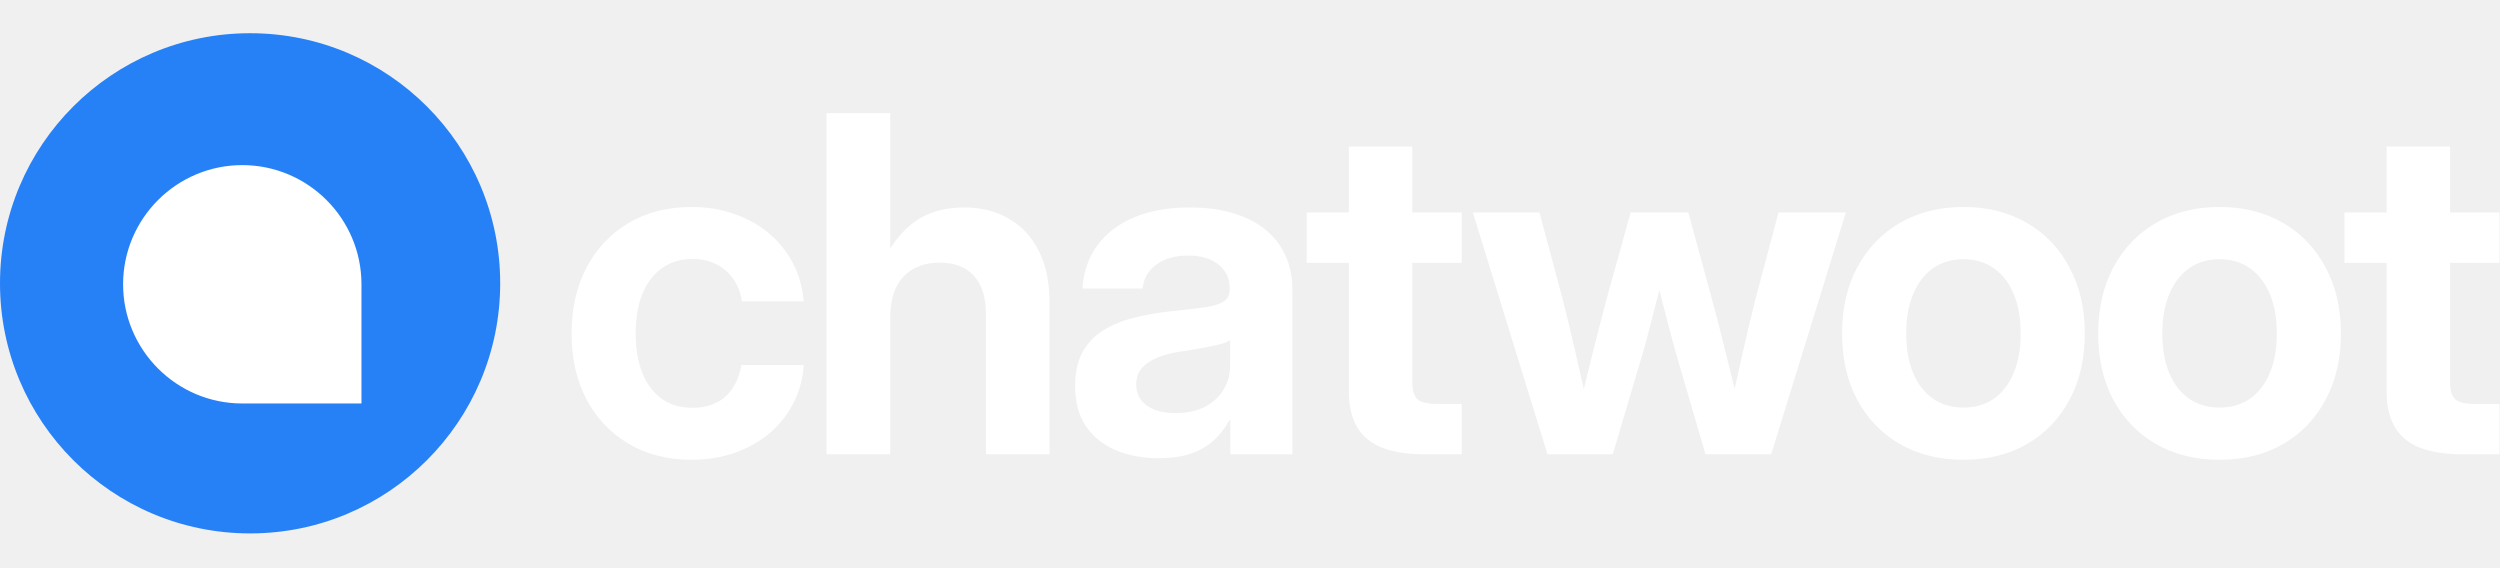
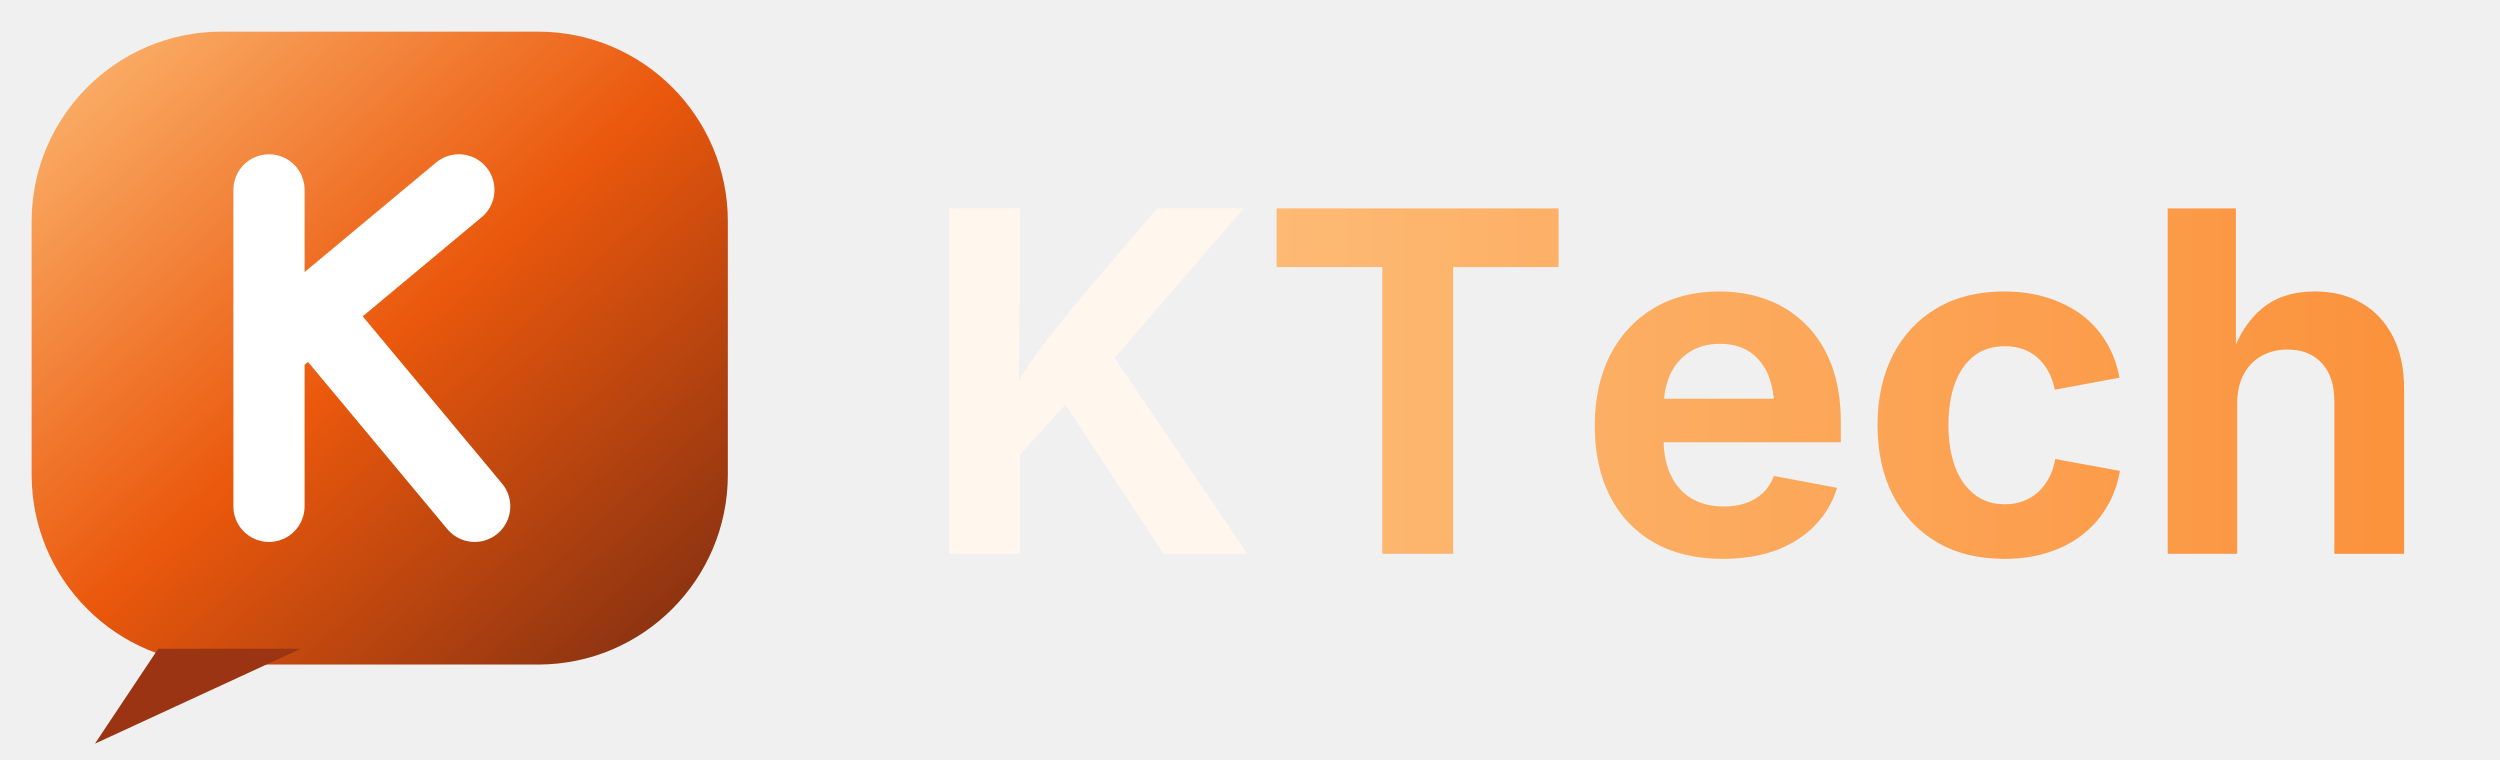
- <svg xmlns="http://www.w3.org/2000/svg" width="2559" height="581" viewBox="0 0 2559 581" fill="none">
-   <path d="M256 546C397.385 546 512 431.385 512 290C512 148.615 397.385 34 256 34C114.615 34 0 148.615 0 290C0 431.385 114.615 546 256 546Z" fill="#2781F6" />
-   <path d="M367 410H247.99C182.388 410 129 356.608 129 290.989C129 225.392 182.388 172 247.992 172C313.612 172 367 225.392 367 290.989V410Z" fill="white" stroke="white" stroke-width="6" />
-   <path d="M707.875 470.625C683.5 470.625 662.016 465.156 643.422 454.219C624.984 443.281 610.609 428.125 600.297 408.75C590.141 389.375 585.062 366.953 585.062 341.484C585.062 316.016 590.141 293.516 600.297 273.984C610.609 254.453 624.984 239.219 643.422 228.281C662.016 217.344 683.5 211.875 707.875 211.875C723.812 211.875 738.5 214.297 751.938 219.141C765.531 223.828 777.328 230.469 787.328 239.062C797.484 247.656 805.609 257.812 811.703 269.531C817.797 281.25 821.469 294.219 822.719 308.438H759.438C758.5 301.875 756.625 296.016 753.812 290.859C751.156 285.547 747.641 281.016 743.266 277.266C739.047 273.359 734.047 270.391 728.266 268.359C722.641 266.172 716.156 265.078 708.812 265.078C696.781 265.078 686.391 268.203 677.641 274.453C668.891 280.703 662.172 289.531 657.484 300.938C652.953 312.344 650.688 325.859 650.688 341.484C650.688 356.953 652.953 370.391 657.484 381.797C662.172 393.203 668.812 402.031 677.406 408.281C686.156 414.375 696.625 417.422 708.812 417.422C716.156 417.422 722.641 416.406 728.266 414.375C733.891 412.344 738.734 409.453 742.797 405.703C747.016 401.797 750.453 397.188 753.109 391.875C755.766 386.406 757.719 380.312 758.969 373.594H822.719C821.781 387.656 818.266 400.625 812.172 412.5C806.234 424.219 798.188 434.453 788.031 443.203C777.875 451.797 766 458.516 752.406 463.359C738.812 468.203 723.969 470.625 707.875 470.625ZM911.209 326.484V465H846.053V115.781H911.209V281.25H898.319C906.288 259.375 917.459 242.422 931.834 230.391C946.366 218.359 964.725 212.344 986.913 212.344C1004.41 212.344 1019.65 216.172 1032.62 223.828C1045.74 231.328 1055.98 242.344 1063.32 256.875C1070.66 271.406 1074.33 289.141 1074.33 310.078V465H1009.18V321.562C1009.18 304.219 1005.04 291.094 996.756 282.188C988.631 273.281 977.069 268.828 962.069 268.828C952.069 268.828 943.241 270.859 935.584 274.922C927.928 278.984 921.913 285.234 917.538 293.672C913.319 302.109 911.209 313.047 911.209 326.484ZM1185.79 468.984C1169.39 468.984 1154.78 466.25 1141.97 460.781C1129.15 455.312 1119 447.109 1111.5 436.172C1104.15 425.234 1100.48 411.562 1100.48 395.156C1100.48 381.094 1103.06 369.453 1108.22 360.234C1113.53 350.859 1120.64 343.438 1129.54 337.969C1138.61 332.344 1149 328.125 1160.72 325.312C1172.43 322.344 1184.62 320.156 1197.28 318.75C1212.59 317.188 1224.7 315.781 1233.61 314.531C1242.51 313.125 1248.92 311.094 1252.83 308.438C1256.73 305.781 1258.68 301.719 1258.68 296.25V294.609C1258.68 288.047 1256.97 282.344 1253.53 277.5C1250.09 272.5 1245.25 268.594 1239 265.781C1232.75 262.969 1225.17 261.562 1216.26 261.562C1207.36 261.562 1199.47 262.969 1192.59 265.781C1185.87 268.594 1180.48 272.578 1176.42 277.734C1172.51 282.734 1170.25 288.594 1169.62 295.312H1107.98C1109.08 278.438 1114.08 263.828 1122.98 251.484C1132.04 239.141 1144.54 229.531 1160.48 222.656C1176.58 215.781 1195.72 212.344 1217.9 212.344C1234.47 212.344 1249.23 214.297 1262.2 218.203C1275.33 222.109 1286.34 227.734 1295.25 235.078C1304.31 242.422 1311.18 251.328 1315.87 261.797C1320.56 272.109 1322.9 283.75 1322.9 296.719V465H1259.39V430.078H1258.45C1254.23 437.891 1248.92 444.766 1242.51 450.703C1236.26 456.484 1228.45 461.016 1219.08 464.297C1209.86 467.422 1198.76 468.984 1185.79 468.984ZM1203.14 422.812C1214.86 422.812 1224.86 420.703 1233.14 416.484C1241.58 412.109 1247.98 406.25 1252.36 398.906C1256.89 391.562 1259.15 383.281 1259.15 374.062V348.281C1257.12 349.531 1254.39 350.703 1250.95 351.797C1247.67 352.734 1243.68 353.672 1239 354.609C1234.47 355.547 1229.47 356.484 1224 357.422C1218.68 358.359 1213.14 359.219 1207.36 360C1199.23 361.25 1191.81 363.203 1185.09 365.859C1178.37 368.516 1172.98 372.109 1168.92 376.641C1165.01 381.016 1163.06 386.719 1163.06 393.75C1163.06 399.688 1164.7 404.922 1167.98 409.453C1171.42 413.828 1176.11 417.188 1182.04 419.531C1187.98 421.719 1195.01 422.812 1203.14 422.812ZM1496.24 217.5V269.062H1337.57V217.5H1496.24ZM1380.69 150H1445.61V390.703C1445.61 399.297 1447.33 405.234 1450.77 408.516C1454.21 411.797 1460.69 413.438 1470.22 413.438C1474.13 413.438 1478.66 413.438 1483.82 413.438C1489.13 413.438 1493.27 413.438 1496.24 413.438V465C1492.02 465 1486.32 465 1479.13 465C1472.1 465 1464.99 465 1457.8 465C1431.39 465 1411.94 459.766 1399.44 449.297C1386.94 438.828 1380.69 422.656 1380.69 400.781V150ZM1584.03 465L1507.62 217.5H1575.82L1599.73 307.031C1604.26 324.688 1608.63 342.891 1612.85 361.641C1617.07 380.391 1621.29 398.828 1625.51 416.953H1616.6C1621.13 398.828 1625.67 380.391 1630.2 361.641C1634.88 342.891 1639.57 324.688 1644.26 307.031L1669.1 217.5H1728.17L1752.54 307.031C1757.38 324.688 1762.07 342.891 1766.6 361.641C1771.13 380.391 1775.67 398.828 1780.2 416.953H1771.06C1775.43 398.828 1779.65 380.391 1783.71 361.641C1787.93 342.891 1792.23 324.688 1796.6 307.031L1820.51 217.5H1889.42L1813.01 465H1745.74L1716.45 364.688C1713.63 354.844 1710.9 344.844 1708.24 334.688C1705.59 324.375 1702.93 314.062 1700.28 303.75C1697.78 293.281 1695.12 282.969 1692.31 272.812H1704.96C1702.31 282.969 1699.57 293.281 1696.76 303.75C1694.1 314.062 1691.45 324.375 1688.79 334.688C1686.29 344.844 1683.56 354.844 1680.59 364.688L1650.82 465H1584.03ZM2009.78 470.625C1985.09 470.625 1963.38 465.234 1944.62 454.453C1926.03 443.672 1911.5 428.594 1901.03 409.219C1890.72 389.844 1885.56 367.266 1885.56 341.484C1885.56 315.703 1890.72 293.125 1901.03 273.75C1911.5 254.219 1926.03 239.062 1944.62 228.281C1963.38 217.344 1985.09 211.875 2009.78 211.875C2034.62 211.875 2056.34 217.344 2074.94 228.281C2093.53 239.062 2107.98 254.219 2118.3 273.75C2128.77 293.125 2134 315.703 2134 341.484C2134 367.266 2128.77 389.844 2118.3 409.219C2107.98 428.594 2093.53 443.672 2074.94 454.453C2056.34 465.234 2034.62 470.625 2009.78 470.625ZM2009.78 417.188C2021.66 417.188 2031.97 414.219 2040.72 408.281C2049.47 402.188 2056.27 393.438 2061.11 382.031C2065.95 370.625 2068.38 357.109 2068.38 341.484C2068.38 325.547 2065.95 311.953 2061.11 300.703C2056.27 289.297 2049.47 280.547 2040.72 274.453C2031.97 268.359 2021.66 265.312 2009.78 265.312C1998.06 265.312 1987.75 268.359 1978.84 274.453C1970.09 280.547 1963.3 289.297 1958.45 300.703C1953.61 311.953 1951.19 325.547 1951.19 341.484C1951.19 357.266 1953.61 370.859 1958.45 382.266C1963.3 393.516 1970.09 402.188 1978.84 408.281C1987.75 414.219 1998.06 417.188 2009.78 417.188ZM2271.94 470.625C2247.26 470.625 2225.54 465.234 2206.79 454.453C2188.19 443.672 2173.66 428.594 2163.19 409.219C2152.88 389.844 2147.72 367.266 2147.72 341.484C2147.72 315.703 2152.88 293.125 2163.19 273.75C2173.66 254.219 2188.19 239.062 2206.79 228.281C2225.54 217.344 2247.26 211.875 2271.94 211.875C2296.79 211.875 2318.51 217.344 2337.1 228.281C2355.69 239.062 2370.15 254.219 2380.46 273.75C2390.93 293.125 2396.16 315.703 2396.16 341.484C2396.16 367.266 2390.93 389.844 2380.46 409.219C2370.15 428.594 2355.69 443.672 2337.1 454.453C2318.51 465.234 2296.79 470.625 2271.94 470.625ZM2271.94 417.188C2283.82 417.188 2294.13 414.219 2302.88 408.281C2311.63 402.188 2318.43 393.438 2323.27 382.031C2328.12 370.625 2330.54 357.109 2330.54 341.484C2330.54 325.547 2328.12 311.953 2323.27 300.703C2318.43 289.297 2311.63 280.547 2302.88 274.453C2294.13 268.359 2283.82 265.312 2271.94 265.312C2260.22 265.312 2249.91 268.359 2241.01 274.453C2232.26 280.547 2225.46 289.297 2220.62 300.703C2215.77 311.953 2213.35 325.547 2213.35 341.484C2213.35 357.266 2215.77 370.859 2220.62 382.266C2225.46 393.516 2232.26 402.188 2241.01 408.281C2249.91 414.219 2260.22 417.188 2271.94 417.188ZM2558.48 217.5V269.062H2399.81V217.5H2558.48ZM2442.93 150H2507.86V390.703C2507.86 399.297 2509.57 405.234 2513.01 408.516C2516.45 411.797 2522.93 413.438 2532.47 413.438C2536.37 413.438 2540.9 413.438 2546.06 413.438C2551.37 413.438 2555.51 413.438 2558.48 413.438V465C2554.26 465 2548.56 465 2541.37 465C2534.34 465 2527.23 465 2520.04 465C2493.64 465 2474.18 459.766 2461.68 449.297C2449.18 438.828 2442.93 422.656 2442.93 400.781V150Z" fill="white" />
+ <svg xmlns="http://www.w3.org/2000/svg" width="158" height="48" viewBox="0 0 158 48">
+   <defs>
+     <linearGradient id="kt-mark" x1="0" y1="0" x2="1" y2="1">
+       <stop offset="0" stop-color="#FDBA74" />
+       <stop offset=".5" stop-color="#EA580C" />
+       <stop offset="1" stop-color="#7C2D12" />
+     </linearGradient>
+   </defs>
+   <rect x="2" y="2" width="44" height="40" rx="12" fill="url(#kt-mark)" />
+   <path d="M10 41 L6 47 L19 41Z" fill="#9A3412" />
+   <path d="M17 12v20M17 22l12-10M20 20l10 12" stroke="#fff" stroke-width="4.5" stroke-linecap="round" stroke-linejoin="round" fill="none" />
+   <defs>
+     <linearGradient id="kt-word" x1="0" y1="0" x2="1" y2="0">
+       <stop offset="0" stop-color="#FDBA74" />
+       <stop offset="1" stop-color="#FB923C" />
+     </linearGradient>
+   </defs>
+   <path d="M64.45 35L59.98 35L59.98 13.17L64.45 13.17L64.45 19.14L64.39 24.09Q64.49 23.91 64.59 23.75L64.59 23.75Q65.24 22.72 66.01 21.69Q66.79 20.66 67.79 19.44L67.79 19.44L73.13 13.17L78.60 13.17L70.44 22.62L78.83 35L73.54 35L67.33 25.57L64.45 28.76L64.45 35Z" fill="#FFF7ED" />
+   <path d="M87.36 16.88L80.68 16.88L80.68 13.17L98.50 13.17L98.50 16.88L91.84 16.88L91.84 35L87.36 35L87.36 16.88ZM108.87 35.32L108.87 35.32Q106.37 35.32 104.55 34.30Q102.74 33.27 101.76 31.38Q100.79 29.49 100.79 26.90L100.79 26.90Q100.79 24.37 101.75 22.46Q102.72 20.56 104.49 19.49Q106.27 18.42 108.65 18.42L108.65 18.42Q110.27 18.42 111.66 18.93Q113.05 19.44 114.10 20.48Q115.16 21.51 115.75 23.06Q116.34 24.61 116.34 26.72L116.34 26.72L116.34 27.95L105.14 27.95Q105.18 29.20 105.62 30.08L105.62 30.08Q106.09 31.04 106.95 31.53Q107.80 32.01 108.95 32.01L108.95 32.01Q109.72 32.01 110.35 31.79Q110.98 31.57 111.43 31.14Q111.88 30.71 112.11 30.08L112.11 30.08L116.10 30.83Q115.70 32.17 114.72 33.19Q113.74 34.21 112.27 34.77Q110.79 35.32 108.87 35.32ZM105.17 25.20L105.17 25.20L112.11 25.20Q112.02 24.38 111.76 23.71L111.76 23.71Q111.36 22.77 110.60 22.25Q109.83 21.73 108.70 21.73L108.70 21.73Q107.56 21.73 106.76 22.26Q105.96 22.78 105.55 23.68L105.55 23.68Q105.24 24.37 105.17 25.20ZM126.67 35.32L126.67 35.32Q124.20 35.32 122.40 34.26Q120.61 33.20 119.63 31.30Q118.66 29.40 118.66 26.88L118.66 26.88Q118.66 24.34 119.63 22.44Q120.61 20.54 122.40 19.48Q124.20 18.42 126.67 18.42L126.67 18.42Q128.12 18.42 129.35 18.80Q130.58 19.18 131.54 19.88Q132.49 20.59 133.10 21.60Q133.72 22.61 133.95 23.87L133.95 23.87L129.87 24.63Q129.73 23.98 129.46 23.48Q129.18 22.97 128.78 22.61Q128.39 22.26 127.87 22.07Q127.35 21.88 126.72 21.88L126.72 21.88Q125.54 21.88 124.75 22.50Q123.95 23.13 123.54 24.26Q123.14 25.39 123.14 26.87L123.14 26.87Q123.14 28.32 123.54 29.45Q123.95 30.58 124.75 31.22Q125.54 31.87 126.72 31.87L126.72 31.87Q127.35 31.87 127.87 31.67Q128.40 31.47 128.81 31.10Q129.22 30.72 129.50 30.20Q129.78 29.67 129.89 29.01L129.89 29.01L133.98 29.76Q133.75 31.06 133.13 32.08Q132.52 33.10 131.56 33.83Q130.61 34.56 129.37 34.94Q128.14 35.32 126.67 35.32ZM141.39 25.52L141.39 25.52L141.39 35L137.00 35L137.00 13.17L141.31 13.17L141.31 21.77Q141.92 20.38 142.92 19.53L142.92 19.53Q144.22 18.42 146.30 18.42L146.30 18.42Q148 18.42 149.27 19.16Q150.53 19.90 151.24 21.28Q151.94 22.67 151.94 24.58L151.94 24.58L151.94 35L147.53 35L147.53 25.35Q147.53 23.82 146.75 22.96Q145.96 22.09 144.57 22.09L144.57 22.09Q143.65 22.09 142.92 22.50Q142.20 22.90 141.80 23.66Q141.39 24.42 141.39 25.52Z" fill="url(#kt-word)" />
</svg>
